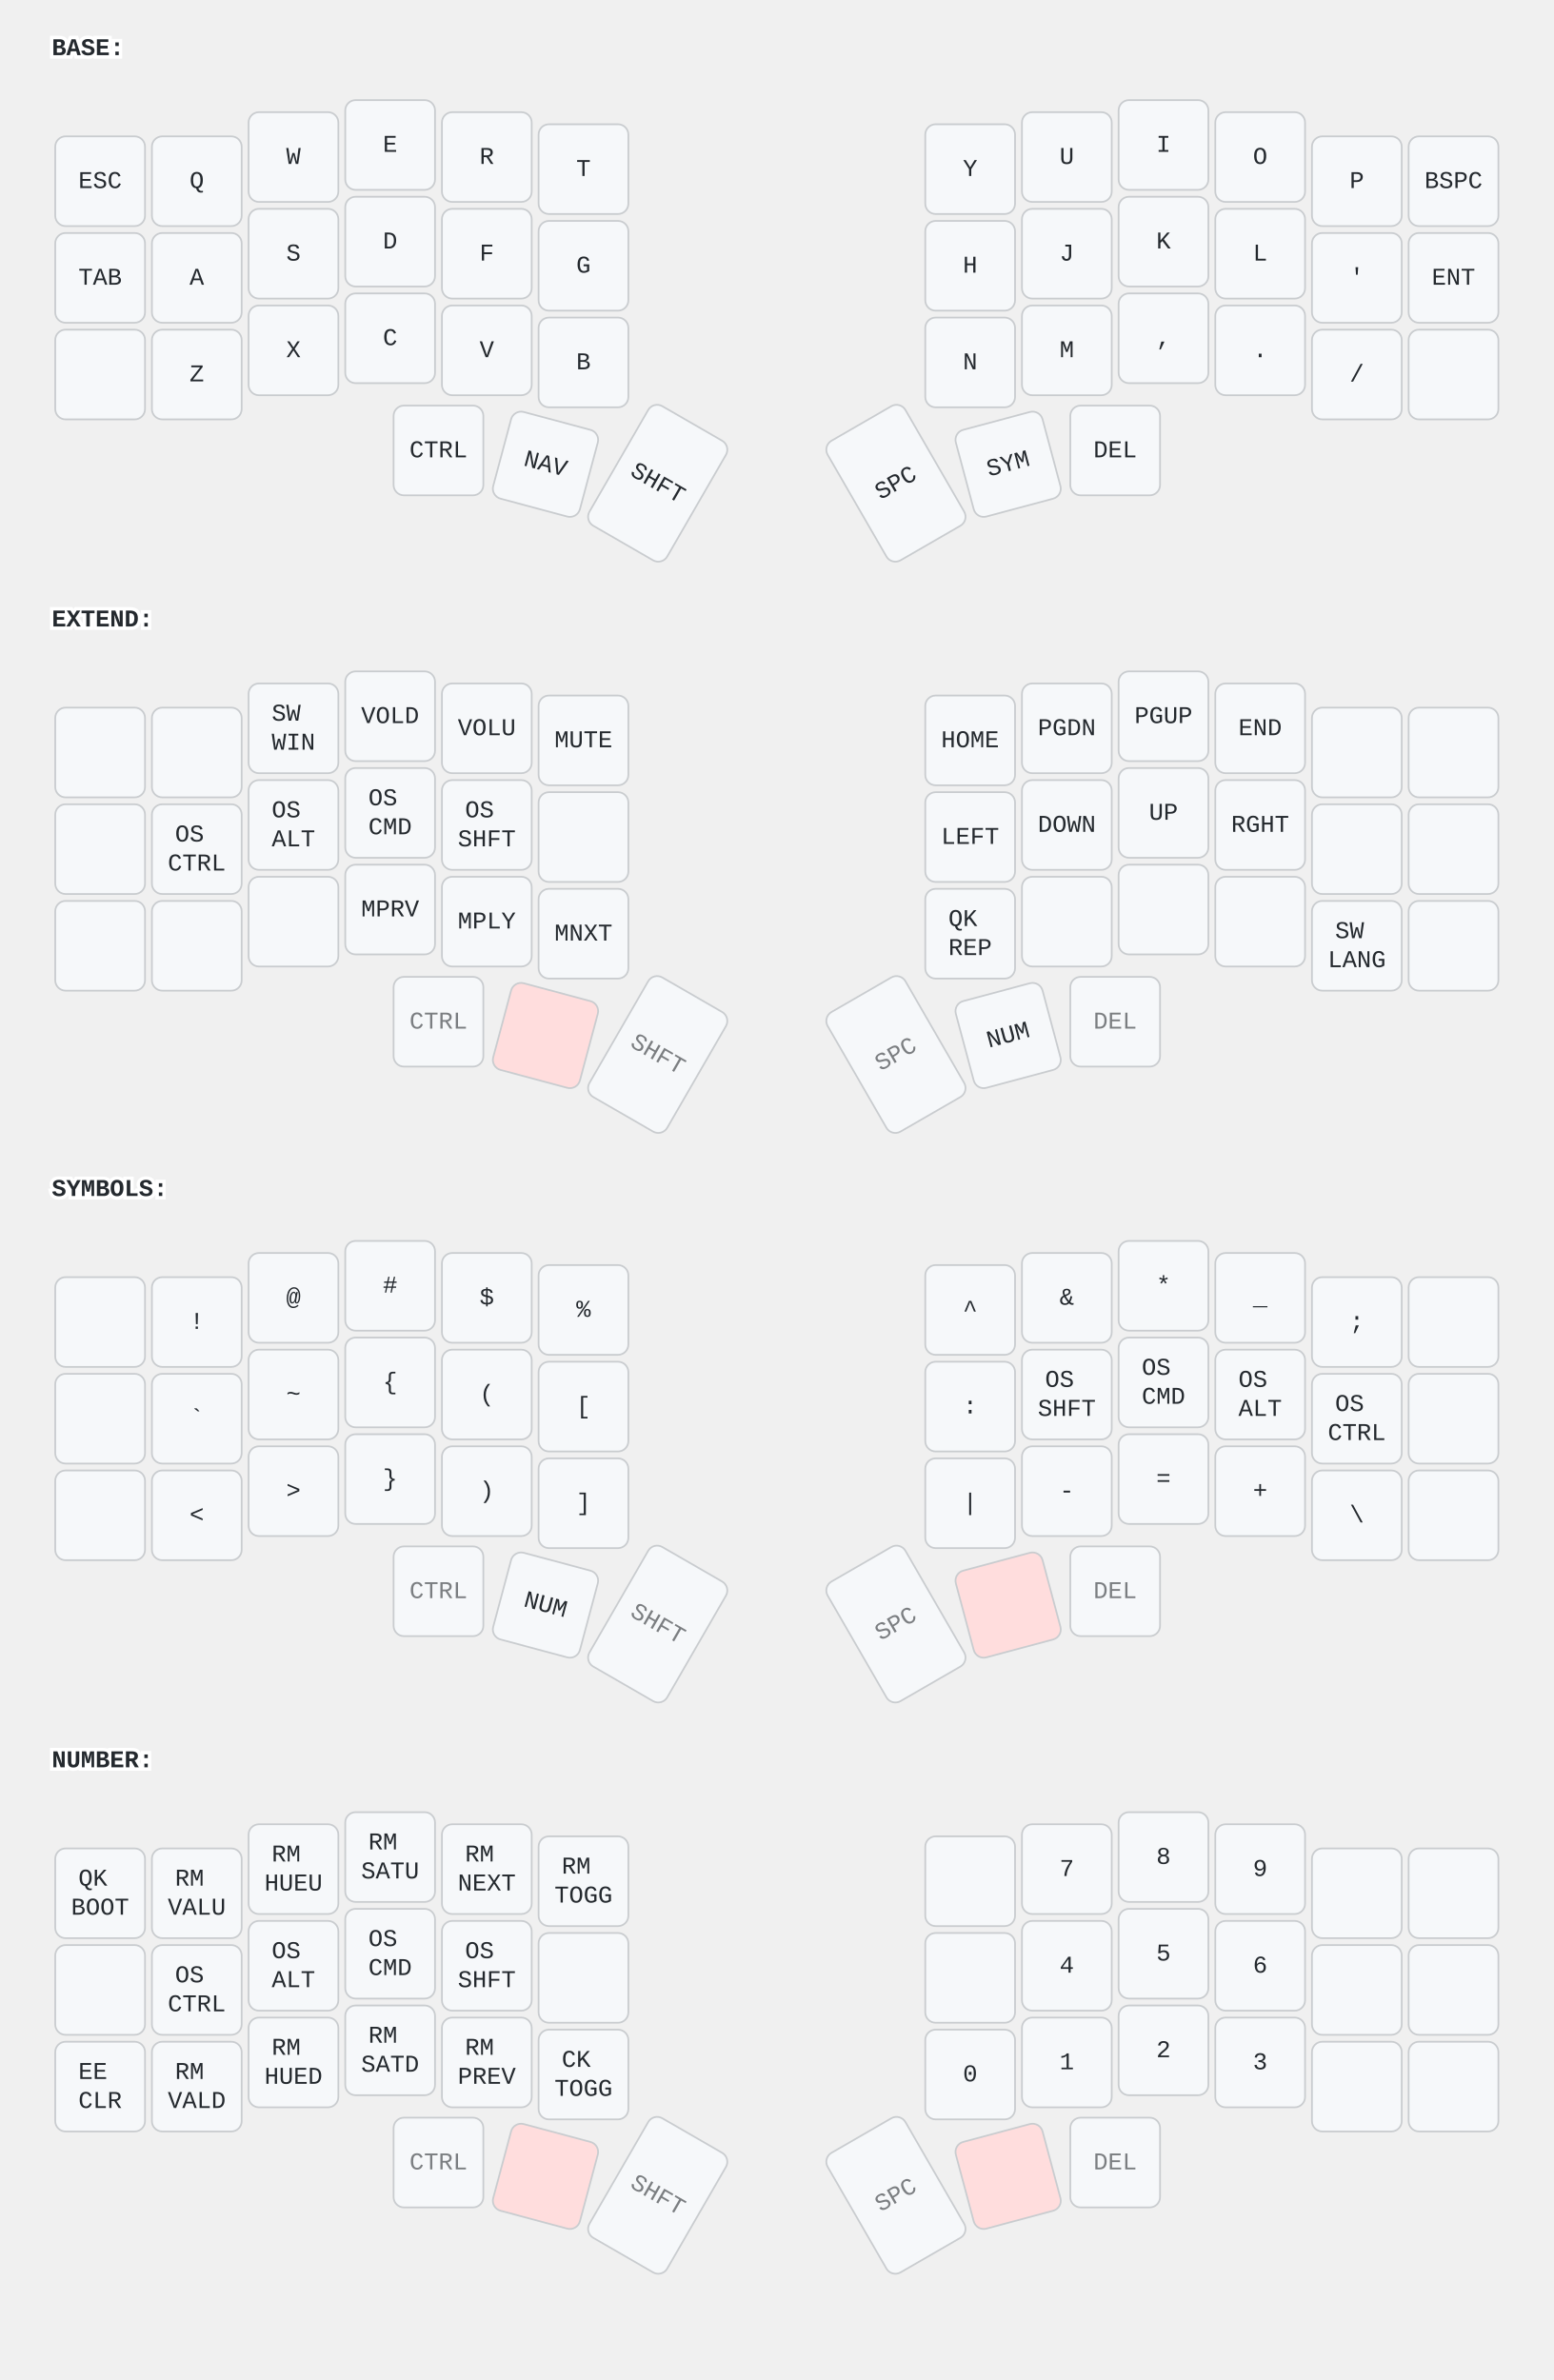
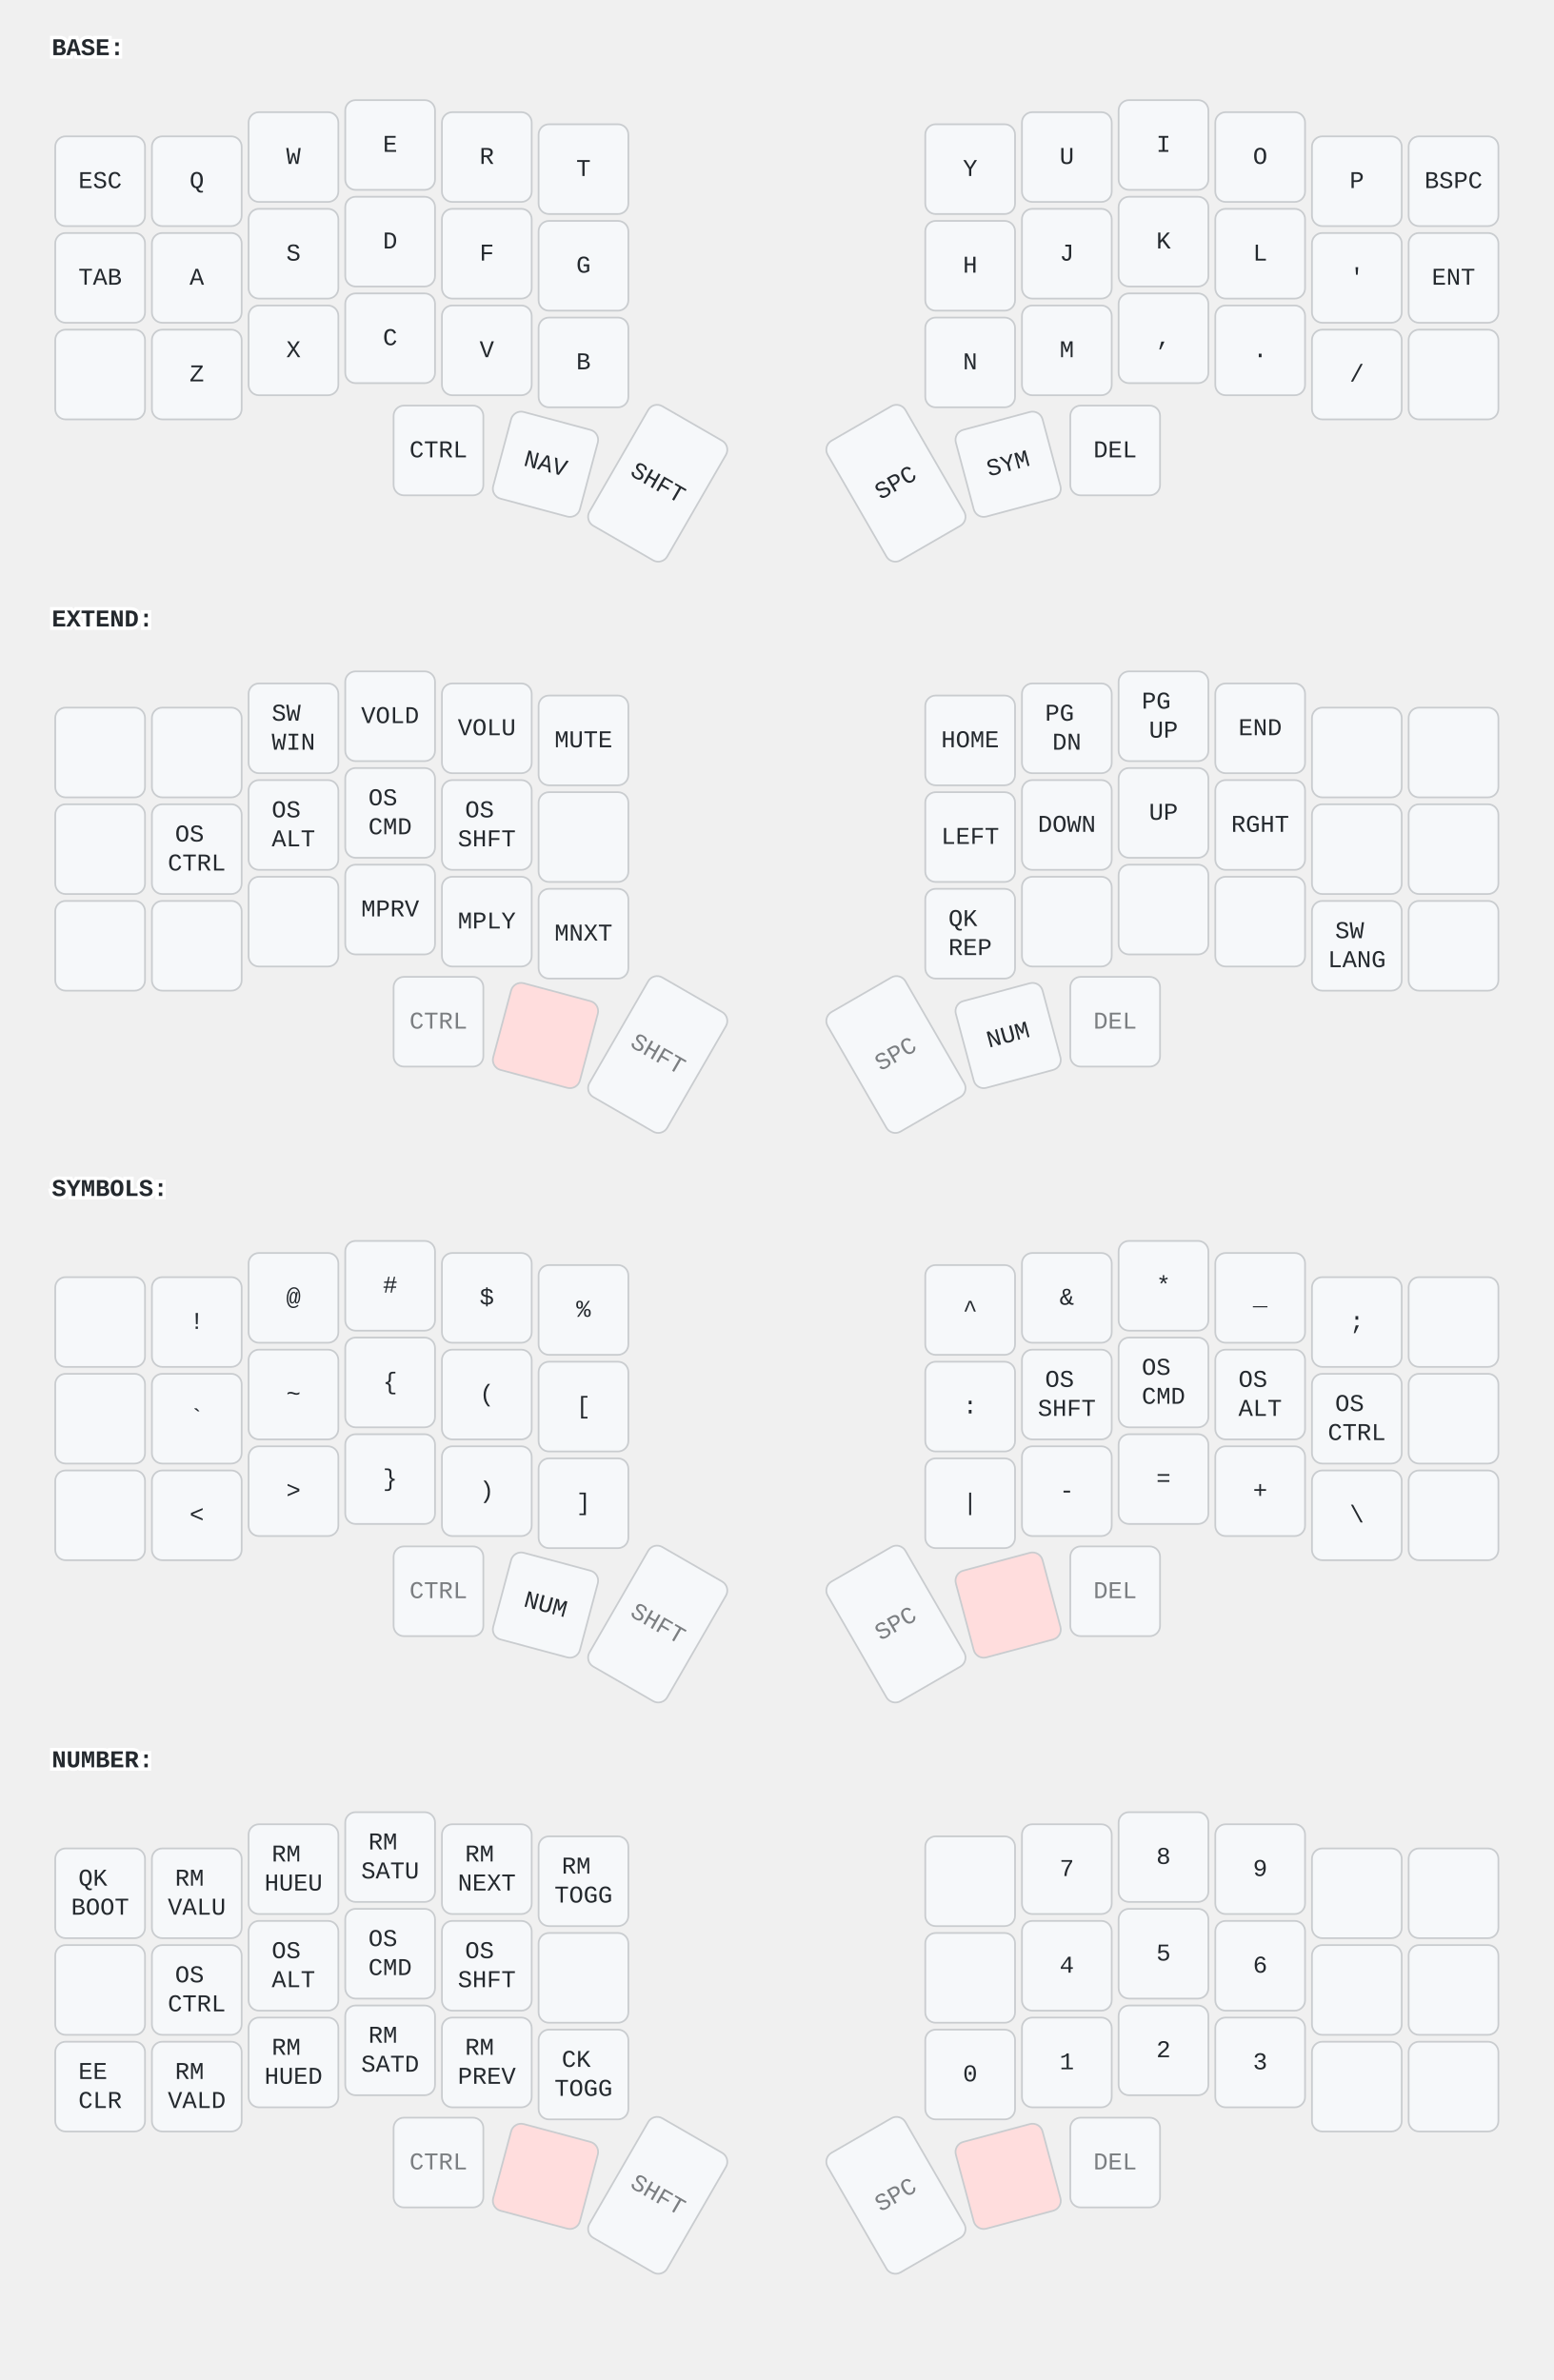
<svg xmlns="http://www.w3.org/2000/svg" width="900" height="1379" viewBox="0 0 900 1379" class="keymap">
  <style>/* inherit to force styles through use tags */
svg path {
    fill: inherit;
}

/* font and background color specifications */
svg.keymap {
    font-family: SFMono-Regular,Consolas,Liberation Mono,Menlo,monospace;
    font-size: 14px;
    font-kerning: normal;
    text-rendering: optimizeLegibility;
    fill: #24292e;
}

/* default key styling */
rect.key {
    fill: #f6f8fa;
}

rect.key, rect.combo {
    stroke: #c9cccf;
    stroke-width: 1;
}

/* default key side styling, only used is draw_key_sides is set */
rect.side {
    filter: brightness(90%);
}

/* color accent for combo boxes */
rect.combo, rect.combo-separate {
    fill: #cdf;
}

/* color accent for held keys */
rect.held, rect.combo.held {
    fill: #fdd;
}

/* color accent for ghost (optional) keys */
rect.ghost, rect.combo.ghost {
    stroke-dasharray: 4, 4;
    stroke-width: 2;
}

text {
    text-anchor: middle;
    dominant-baseline: middle;
}

/* styling for layer labels */
text.label {
    font-weight: bold;
    text-anchor: start;
    stroke: white;
    stroke-width: 4;
    paint-order: stroke;
}

/* styling for optional footer */
text.footer {
    text-anchor: end;
    dominant-baseline: auto;
    stroke: white;
    stroke-width: 4;
    paint-order: stroke;
}

/* styling for combo tap, and key non-tap label text */
text.combo, text.hold, text.shifted, text.left, text.right {
    font-size: 11px;
}

text.hold {
    text-anchor: middle;
    dominant-baseline: auto;
}

text.shifted {
    text-anchor: middle;
    dominant-baseline: hanging;
}

text.left {
    text-anchor: start;
}

text.right {
    text-anchor: end;
}

text.layer-activator {
    text-decoration: underline;
}

/* styling for hold/shifted label text in combo box */
text.combo.hold, text.combo.shifted, text.combo.left, text.combo.right {
    font-size: 8px;
}

/* lighter symbol for transparent keys */
text.trans {
    fill: #7b7e81;
}

/* styling for combo dendrons */
path.combo {
    stroke-width: 1;
    stroke: gray;
    fill: none;
}

/* Start Tabler Icons Cleanup */
/* cannot use height/width with glyphs */
.icon-tabler &gt; path {
    fill: inherit;
    stroke: inherit;
    stroke-width: 2;
}
/* hide tabler's default box */
.icon-tabler &gt; path[stroke="none"][fill="none"] {
    visibility: hidden;
}
/* End Tabler Icons Cleanup */
</style>
  <g transform="translate(30, 0)" class="layer-BASE">
    <text x="0" y="28" class="label" id="BASE">BASE:</text>
    <g transform="translate(0, 56)">
      <g transform="translate(28, 49)" class="key keypos-0">
        <rect rx="6" ry="6" x="-26" y="-26" width="52" height="52" class="key" />
        <text x="0" y="0" class="key tap">ESC</text>
      </g>
      <g transform="translate(84, 49)" class="key keypos-1">
        <rect rx="6" ry="6" x="-26" y="-26" width="52" height="52" class="key" />
        <text x="0" y="0" class="key tap">Q</text>
      </g>
      <g transform="translate(140, 35)" class="key keypos-2">
        <rect rx="6" ry="6" x="-26" y="-26" width="52" height="52" class="key" />
        <text x="0" y="0" class="key tap">W</text>
      </g>
      <g transform="translate(196, 28)" class="key keypos-3">
        <rect rx="6" ry="6" x="-26" y="-26" width="52" height="52" class="key" />
        <text x="0" y="0" class="key tap">E</text>
      </g>
      <g transform="translate(252, 35)" class="key keypos-4">
        <rect rx="6" ry="6" x="-26" y="-26" width="52" height="52" class="key" />
        <text x="0" y="0" class="key tap">R</text>
      </g>
      <g transform="translate(308, 42)" class="key keypos-5">
        <rect rx="6" ry="6" x="-26" y="-26" width="52" height="52" class="key" />
        <text x="0" y="0" class="key tap">T</text>
      </g>
      <g transform="translate(532, 42)" class="key keypos-6">
        <rect rx="6" ry="6" x="-26" y="-26" width="52" height="52" class="key" />
        <text x="0" y="0" class="key tap">Y</text>
      </g>
      <g transform="translate(588, 35)" class="key keypos-7">
        <rect rx="6" ry="6" x="-26" y="-26" width="52" height="52" class="key" />
        <text x="0" y="0" class="key tap">U</text>
      </g>
      <g transform="translate(644, 28)" class="key keypos-8">
        <rect rx="6" ry="6" x="-26" y="-26" width="52" height="52" class="key" />
        <text x="0" y="0" class="key tap">I</text>
      </g>
      <g transform="translate(700, 35)" class="key keypos-9">
        <rect rx="6" ry="6" x="-26" y="-26" width="52" height="52" class="key" />
        <text x="0" y="0" class="key tap">O</text>
      </g>
      <g transform="translate(756, 49)" class="key keypos-10">
        <rect rx="6" ry="6" x="-26" y="-26" width="52" height="52" class="key" />
        <text x="0" y="0" class="key tap">P</text>
      </g>
      <g transform="translate(812, 49)" class="key keypos-11">
        <rect rx="6" ry="6" x="-26" y="-26" width="52" height="52" class="key" />
        <text x="0" y="0" class="key tap">BSPC</text>
      </g>
      <g transform="translate(28, 105)" class="key keypos-12">
        <rect rx="6" ry="6" x="-26" y="-26" width="52" height="52" class="key" />
        <text x="0" y="0" class="key tap">TAB</text>
      </g>
      <g transform="translate(84, 105)" class="key keypos-13">
        <rect rx="6" ry="6" x="-26" y="-26" width="52" height="52" class="key" />
        <text x="0" y="0" class="key tap">A</text>
      </g>
      <g transform="translate(140, 91)" class="key keypos-14">
        <rect rx="6" ry="6" x="-26" y="-26" width="52" height="52" class="key" />
        <text x="0" y="0" class="key tap">S</text>
      </g>
      <g transform="translate(196, 84)" class="key keypos-15">
        <rect rx="6" ry="6" x="-26" y="-26" width="52" height="52" class="key" />
        <text x="0" y="0" class="key tap">D</text>
      </g>
      <g transform="translate(252, 91)" class="key keypos-16">
        <rect rx="6" ry="6" x="-26" y="-26" width="52" height="52" class="key" />
        <text x="0" y="0" class="key tap">F</text>
      </g>
      <g transform="translate(308, 98)" class="key keypos-17">
        <rect rx="6" ry="6" x="-26" y="-26" width="52" height="52" class="key" />
        <text x="0" y="0" class="key tap">G</text>
      </g>
      <g transform="translate(532, 98)" class="key keypos-18">
        <rect rx="6" ry="6" x="-26" y="-26" width="52" height="52" class="key" />
        <text x="0" y="0" class="key tap">H</text>
      </g>
      <g transform="translate(588, 91)" class="key keypos-19">
        <rect rx="6" ry="6" x="-26" y="-26" width="52" height="52" class="key" />
        <text x="0" y="0" class="key tap">J</text>
      </g>
      <g transform="translate(644, 84)" class="key keypos-20">
        <rect rx="6" ry="6" x="-26" y="-26" width="52" height="52" class="key" />
        <text x="0" y="0" class="key tap">K</text>
      </g>
      <g transform="translate(700, 91)" class="key keypos-21">
        <rect rx="6" ry="6" x="-26" y="-26" width="52" height="52" class="key" />
        <text x="0" y="0" class="key tap">L</text>
      </g>
      <g transform="translate(756, 105)" class="key keypos-22">
        <rect rx="6" ry="6" x="-26" y="-26" width="52" height="52" class="key" />
        <text x="0" y="0" class="key tap">'</text>
      </g>
      <g transform="translate(812, 105)" class="key keypos-23">
        <rect rx="6" ry="6" x="-26" y="-26" width="52" height="52" class="key" />
        <text x="0" y="0" class="key tap">ENT</text>
      </g>
      <g transform="translate(28, 161)" class="key keypos-24">
        <rect rx="6" ry="6" x="-26" y="-26" width="52" height="52" class="key" />
      </g>
      <g transform="translate(84, 161)" class="key keypos-25">
        <rect rx="6" ry="6" x="-26" y="-26" width="52" height="52" class="key" />
        <text x="0" y="0" class="key tap">Z</text>
      </g>
      <g transform="translate(140, 147)" class="key keypos-26">
        <rect rx="6" ry="6" x="-26" y="-26" width="52" height="52" class="key" />
        <text x="0" y="0" class="key tap">X</text>
      </g>
      <g transform="translate(196, 140)" class="key keypos-27">
        <rect rx="6" ry="6" x="-26" y="-26" width="52" height="52" class="key" />
        <text x="0" y="0" class="key tap">C</text>
      </g>
      <g transform="translate(252, 147)" class="key keypos-28">
        <rect rx="6" ry="6" x="-26" y="-26" width="52" height="52" class="key" />
        <text x="0" y="0" class="key tap">V</text>
      </g>
      <g transform="translate(308, 154)" class="key keypos-29">
        <rect rx="6" ry="6" x="-26" y="-26" width="52" height="52" class="key" />
        <text x="0" y="0" class="key tap">B</text>
      </g>
      <g transform="translate(532, 154)" class="key keypos-30">
        <rect rx="6" ry="6" x="-26" y="-26" width="52" height="52" class="key" />
        <text x="0" y="0" class="key tap">N</text>
      </g>
      <g transform="translate(588, 147)" class="key keypos-31">
        <rect rx="6" ry="6" x="-26" y="-26" width="52" height="52" class="key" />
        <text x="0" y="0" class="key tap">M</text>
      </g>
      <g transform="translate(644, 140)" class="key keypos-32">
        <rect rx="6" ry="6" x="-26" y="-26" width="52" height="52" class="key" />
        <text x="0" y="0" class="key tap">,</text>
      </g>
      <g transform="translate(700, 147)" class="key keypos-33">
        <rect rx="6" ry="6" x="-26" y="-26" width="52" height="52" class="key" />
        <text x="0" y="0" class="key tap">.</text>
      </g>
      <g transform="translate(756, 161)" class="key keypos-34">
        <rect rx="6" ry="6" x="-26" y="-26" width="52" height="52" class="key" />
        <text x="0" y="0" class="key tap">/</text>
      </g>
      <g transform="translate(812, 161)" class="key keypos-35">
        <rect rx="6" ry="6" x="-26" y="-26" width="52" height="52" class="key" />
      </g>
      <g transform="translate(224, 205)" class="key keypos-36">
        <rect rx="6" ry="6" x="-26" y="-26" width="52" height="52" class="key" />
        <text x="0" y="0" class="key tap">CTRL</text>
      </g>
      <g transform="translate(286, 213) rotate(15.0)" class="key keypos-37">
        <rect rx="6" ry="6" x="-26" y="-26" width="52" height="52" class="key" />
        <text x="0" y="0" class="key tap">NAV</text>
      </g>
      <g transform="translate(351, 224) rotate(30.0)" class="key keypos-38">
        <rect rx="6" ry="6" x="-26" y="-40" width="52" height="80" class="key" />
        <text x="0" y="0" class="key tap">SHFT</text>
      </g>
      <g transform="translate(489, 224) rotate(-30.0)" class="key keypos-39">
        <rect rx="6" ry="6" x="-26" y="-40" width="52" height="80" class="key" />
        <text x="0" y="0" class="key tap">SPC</text>
      </g>
      <g transform="translate(554, 213) rotate(-15.0)" class="key keypos-40">
        <rect rx="6" ry="6" x="-26" y="-26" width="52" height="52" class="key" />
        <text x="0" y="0" class="key tap">SYM</text>
      </g>
      <g transform="translate(616, 205)" class="key keypos-41">
        <rect rx="6" ry="6" x="-26" y="-26" width="52" height="52" class="key" />
        <text x="0" y="0" class="key tap">DEL</text>
      </g>
    </g>
  </g>
  <g transform="translate(30, 331)" class="layer-EXTEND">
    <text x="0" y="28" class="label" id="EXTEND">EXTEND:</text>
    <g transform="translate(0, 56)">
      <g transform="translate(28, 49)" class="key keypos-0">
        <rect rx="6" ry="6" x="-26" y="-26" width="52" height="52" class="key" />
      </g>
      <g transform="translate(84, 49)" class="key keypos-1">
        <rect rx="6" ry="6" x="-26" y="-26" width="52" height="52" class="key" />
      </g>
      <g transform="translate(140, 35)" class="key keypos-2">
        <rect rx="6" ry="6" x="-26" y="-26" width="52" height="52" class="key" />
        <text x="0" y="0" class="key tap">
          <tspan x="0" dy="-0.6em">SW</tspan>
          <tspan x="0" dy="1.2em">WIN</tspan>
        </text>
      </g>
      <g transform="translate(196, 28)" class="key keypos-3">
        <rect rx="6" ry="6" x="-26" y="-26" width="52" height="52" class="key" />
        <text x="0" y="0" class="key tap">VOLD</text>
      </g>
      <g transform="translate(252, 35)" class="key keypos-4">
        <rect rx="6" ry="6" x="-26" y="-26" width="52" height="52" class="key" />
        <text x="0" y="0" class="key tap">VOLU</text>
      </g>
      <g transform="translate(308, 42)" class="key keypos-5">
        <rect rx="6" ry="6" x="-26" y="-26" width="52" height="52" class="key" />
        <text x="0" y="0" class="key tap">MUTE</text>
      </g>
      <g transform="translate(532, 42)" class="key keypos-6">
        <rect rx="6" ry="6" x="-26" y="-26" width="52" height="52" class="key" />
        <text x="0" y="0" class="key tap">HOME</text>
      </g>
      <g transform="translate(588, 35)" class="key keypos-7">
        <rect rx="6" ry="6" x="-26" y="-26" width="52" height="52" class="key" />
-         <text x="0" y="0" class="key tap">PGDN</text>
+         <text x="0" y="0" class="key tap">
+           <tspan x="0" dy="-0.6em">PG</tspan>
+           <tspan x="0" dy="1.2em">DN</tspan>
+         </text>
      </g>
      <g transform="translate(644, 28)" class="key keypos-8">
        <rect rx="6" ry="6" x="-26" y="-26" width="52" height="52" class="key" />
-         <text x="0" y="0" class="key tap">PGUP</text>
+         <text x="0" y="0" class="key tap">
+           <tspan x="0" dy="-0.6em">PG</tspan>
+           <tspan x="0" dy="1.2em">UP</tspan>
+         </text>
      </g>
      <g transform="translate(700, 35)" class="key keypos-9">
        <rect rx="6" ry="6" x="-26" y="-26" width="52" height="52" class="key" />
        <text x="0" y="0" class="key tap">END</text>
      </g>
      <g transform="translate(756, 49)" class="key keypos-10">
        <rect rx="6" ry="6" x="-26" y="-26" width="52" height="52" class="key" />
      </g>
      <g transform="translate(812, 49)" class="key keypos-11">
        <rect rx="6" ry="6" x="-26" y="-26" width="52" height="52" class="key" />
      </g>
      <g transform="translate(28, 105)" class="key keypos-12">
        <rect rx="6" ry="6" x="-26" y="-26" width="52" height="52" class="key" />
      </g>
      <g transform="translate(84, 105)" class="key keypos-13">
        <rect rx="6" ry="6" x="-26" y="-26" width="52" height="52" class="key" />
        <text x="0" y="0" class="key tap">
          <tspan x="0" dy="-0.6em">OS</tspan>
          <tspan x="0" dy="1.2em">CTRL</tspan>
        </text>
      </g>
      <g transform="translate(140, 91)" class="key keypos-14">
        <rect rx="6" ry="6" x="-26" y="-26" width="52" height="52" class="key" />
        <text x="0" y="0" class="key tap">
          <tspan x="0" dy="-0.6em">OS</tspan>
          <tspan x="0" dy="1.2em">ALT</tspan>
        </text>
      </g>
      <g transform="translate(196, 84)" class="key keypos-15">
        <rect rx="6" ry="6" x="-26" y="-26" width="52" height="52" class="key" />
        <text x="0" y="0" class="key tap">
          <tspan x="0" dy="-0.6em">OS</tspan>
          <tspan x="0" dy="1.2em">CMD</tspan>
        </text>
      </g>
      <g transform="translate(252, 91)" class="key keypos-16">
        <rect rx="6" ry="6" x="-26" y="-26" width="52" height="52" class="key" />
        <text x="0" y="0" class="key tap">
          <tspan x="0" dy="-0.6em">OS</tspan>
          <tspan x="0" dy="1.2em">SHFT</tspan>
        </text>
      </g>
      <g transform="translate(308, 98)" class="key keypos-17">
        <rect rx="6" ry="6" x="-26" y="-26" width="52" height="52" class="key" />
      </g>
      <g transform="translate(532, 98)" class="key keypos-18">
        <rect rx="6" ry="6" x="-26" y="-26" width="52" height="52" class="key" />
        <text x="0" y="0" class="key tap">LEFT</text>
      </g>
      <g transform="translate(588, 91)" class="key keypos-19">
        <rect rx="6" ry="6" x="-26" y="-26" width="52" height="52" class="key" />
        <text x="0" y="0" class="key tap">DOWN</text>
      </g>
      <g transform="translate(644, 84)" class="key keypos-20">
        <rect rx="6" ry="6" x="-26" y="-26" width="52" height="52" class="key" />
        <text x="0" y="0" class="key tap">UP</text>
      </g>
      <g transform="translate(700, 91)" class="key keypos-21">
        <rect rx="6" ry="6" x="-26" y="-26" width="52" height="52" class="key" />
        <text x="0" y="0" class="key tap">RGHT</text>
      </g>
      <g transform="translate(756, 105)" class="key keypos-22">
        <rect rx="6" ry="6" x="-26" y="-26" width="52" height="52" class="key" />
      </g>
      <g transform="translate(812, 105)" class="key keypos-23">
        <rect rx="6" ry="6" x="-26" y="-26" width="52" height="52" class="key" />
      </g>
      <g transform="translate(28, 161)" class="key keypos-24">
        <rect rx="6" ry="6" x="-26" y="-26" width="52" height="52" class="key" />
      </g>
      <g transform="translate(84, 161)" class="key keypos-25">
        <rect rx="6" ry="6" x="-26" y="-26" width="52" height="52" class="key" />
      </g>
      <g transform="translate(140, 147)" class="key keypos-26">
        <rect rx="6" ry="6" x="-26" y="-26" width="52" height="52" class="key" />
      </g>
      <g transform="translate(196, 140)" class="key keypos-27">
        <rect rx="6" ry="6" x="-26" y="-26" width="52" height="52" class="key" />
        <text x="0" y="0" class="key tap">MPRV</text>
      </g>
      <g transform="translate(252, 147)" class="key keypos-28">
        <rect rx="6" ry="6" x="-26" y="-26" width="52" height="52" class="key" />
        <text x="0" y="0" class="key tap">MPLY</text>
      </g>
      <g transform="translate(308, 154)" class="key keypos-29">
        <rect rx="6" ry="6" x="-26" y="-26" width="52" height="52" class="key" />
        <text x="0" y="0" class="key tap">MNXT</text>
      </g>
      <g transform="translate(532, 154)" class="key keypos-30">
        <rect rx="6" ry="6" x="-26" y="-26" width="52" height="52" class="key" />
        <text x="0" y="0" class="key tap">
          <tspan x="0" dy="-0.6em">QK</tspan>
          <tspan x="0" dy="1.2em">REP</tspan>
        </text>
      </g>
      <g transform="translate(588, 147)" class="key keypos-31">
        <rect rx="6" ry="6" x="-26" y="-26" width="52" height="52" class="key" />
      </g>
      <g transform="translate(644, 140)" class="key keypos-32">
        <rect rx="6" ry="6" x="-26" y="-26" width="52" height="52" class="key" />
      </g>
      <g transform="translate(700, 147)" class="key keypos-33">
        <rect rx="6" ry="6" x="-26" y="-26" width="52" height="52" class="key" />
      </g>
      <g transform="translate(756, 161)" class="key keypos-34">
        <rect rx="6" ry="6" x="-26" y="-26" width="52" height="52" class="key" />
        <text x="0" y="0" class="key tap">
          <tspan x="0" dy="-0.6em">SW</tspan>
          <tspan x="0" dy="1.2em">LANG</tspan>
        </text>
      </g>
      <g transform="translate(812, 161)" class="key keypos-35">
        <rect rx="6" ry="6" x="-26" y="-26" width="52" height="52" class="key" />
      </g>
      <g transform="translate(224, 205)" class="key trans keypos-36">
        <rect rx="6" ry="6" x="-26" y="-26" width="52" height="52" class="key trans" />
        <text x="0" y="0" class="key trans tap">CTRL</text>
      </g>
      <g transform="translate(286, 213) rotate(15.0)" class="key held keypos-37">
        <rect rx="6" ry="6" x="-26" y="-26" width="52" height="52" class="key held" />
      </g>
      <g transform="translate(351, 224) rotate(30.0)" class="key trans keypos-38">
        <rect rx="6" ry="6" x="-26" y="-40" width="52" height="80" class="key trans" />
        <text x="0" y="0" class="key trans tap">SHFT</text>
      </g>
      <g transform="translate(489, 224) rotate(-30.0)" class="key trans keypos-39">
        <rect rx="6" ry="6" x="-26" y="-40" width="52" height="80" class="key trans" />
        <text x="0" y="0" class="key trans tap">SPC</text>
      </g>
      <g transform="translate(554, 213) rotate(-15.0)" class="key keypos-40">
        <rect rx="6" ry="6" x="-26" y="-26" width="52" height="52" class="key" />
        <text x="0" y="0" class="key tap">NUM</text>
      </g>
      <g transform="translate(616, 205)" class="key trans keypos-41">
        <rect rx="6" ry="6" x="-26" y="-26" width="52" height="52" class="key trans" />
        <text x="0" y="0" class="key trans tap">DEL</text>
      </g>
    </g>
  </g>
  <g transform="translate(30, 661)" class="layer-SYMBOLS">
    <text x="0" y="28" class="label" id="SYMBOLS">SYMBOLS:</text>
    <g transform="translate(0, 56)">
      <g transform="translate(28, 49)" class="key keypos-0">
        <rect rx="6" ry="6" x="-26" y="-26" width="52" height="52" class="key" />
      </g>
      <g transform="translate(84, 49)" class="key keypos-1">
        <rect rx="6" ry="6" x="-26" y="-26" width="52" height="52" class="key" />
        <text x="0" y="0" class="key tap">!</text>
      </g>
      <g transform="translate(140, 35)" class="key keypos-2">
        <rect rx="6" ry="6" x="-26" y="-26" width="52" height="52" class="key" />
        <text x="0" y="0" class="key tap">@</text>
      </g>
      <g transform="translate(196, 28)" class="key keypos-3">
        <rect rx="6" ry="6" x="-26" y="-26" width="52" height="52" class="key" />
        <text x="0" y="0" class="key tap">#</text>
      </g>
      <g transform="translate(252, 35)" class="key keypos-4">
        <rect rx="6" ry="6" x="-26" y="-26" width="52" height="52" class="key" />
        <text x="0" y="0" class="key tap">$</text>
      </g>
      <g transform="translate(308, 42)" class="key keypos-5">
        <rect rx="6" ry="6" x="-26" y="-26" width="52" height="52" class="key" />
        <text x="0" y="0" class="key tap">%</text>
      </g>
      <g transform="translate(532, 42)" class="key keypos-6">
        <rect rx="6" ry="6" x="-26" y="-26" width="52" height="52" class="key" />
        <text x="0" y="0" class="key tap">^</text>
      </g>
      <g transform="translate(588, 35)" class="key keypos-7">
        <rect rx="6" ry="6" x="-26" y="-26" width="52" height="52" class="key" />
        <text x="0" y="0" class="key tap">&amp;</text>
      </g>
      <g transform="translate(644, 28)" class="key keypos-8">
        <rect rx="6" ry="6" x="-26" y="-26" width="52" height="52" class="key" />
        <text x="0" y="0" class="key tap">*</text>
      </g>
      <g transform="translate(700, 35)" class="key keypos-9">
        <rect rx="6" ry="6" x="-26" y="-26" width="52" height="52" class="key" />
        <text x="0" y="0" class="key tap">_</text>
      </g>
      <g transform="translate(756, 49)" class="key keypos-10">
        <rect rx="6" ry="6" x="-26" y="-26" width="52" height="52" class="key" />
        <text x="0" y="0" class="key tap">;</text>
      </g>
      <g transform="translate(812, 49)" class="key keypos-11">
        <rect rx="6" ry="6" x="-26" y="-26" width="52" height="52" class="key" />
      </g>
      <g transform="translate(28, 105)" class="key keypos-12">
        <rect rx="6" ry="6" x="-26" y="-26" width="52" height="52" class="key" />
      </g>
      <g transform="translate(84, 105)" class="key keypos-13">
        <rect rx="6" ry="6" x="-26" y="-26" width="52" height="52" class="key" />
        <text x="0" y="0" class="key tap">`</text>
      </g>
      <g transform="translate(140, 91)" class="key keypos-14">
        <rect rx="6" ry="6" x="-26" y="-26" width="52" height="52" class="key" />
        <text x="0" y="0" class="key tap">~</text>
      </g>
      <g transform="translate(196, 84)" class="key keypos-15">
        <rect rx="6" ry="6" x="-26" y="-26" width="52" height="52" class="key" />
        <text x="0" y="0" class="key tap">{</text>
      </g>
      <g transform="translate(252, 91)" class="key keypos-16">
        <rect rx="6" ry="6" x="-26" y="-26" width="52" height="52" class="key" />
        <text x="0" y="0" class="key tap">(</text>
      </g>
      <g transform="translate(308, 98)" class="key keypos-17">
        <rect rx="6" ry="6" x="-26" y="-26" width="52" height="52" class="key" />
        <text x="0" y="0" class="key tap">[</text>
      </g>
      <g transform="translate(532, 98)" class="key keypos-18">
        <rect rx="6" ry="6" x="-26" y="-26" width="52" height="52" class="key" />
        <text x="0" y="0" class="key tap">:</text>
      </g>
      <g transform="translate(588, 91)" class="key keypos-19">
        <rect rx="6" ry="6" x="-26" y="-26" width="52" height="52" class="key" />
        <text x="0" y="0" class="key tap">
          <tspan x="0" dy="-0.6em">OS</tspan>
          <tspan x="0" dy="1.2em">SHFT</tspan>
        </text>
      </g>
      <g transform="translate(644, 84)" class="key keypos-20">
        <rect rx="6" ry="6" x="-26" y="-26" width="52" height="52" class="key" />
        <text x="0" y="0" class="key tap">
          <tspan x="0" dy="-0.6em">OS</tspan>
          <tspan x="0" dy="1.2em">CMD</tspan>
        </text>
      </g>
      <g transform="translate(700, 91)" class="key keypos-21">
        <rect rx="6" ry="6" x="-26" y="-26" width="52" height="52" class="key" />
        <text x="0" y="0" class="key tap">
          <tspan x="0" dy="-0.6em">OS</tspan>
          <tspan x="0" dy="1.2em">ALT</tspan>
        </text>
      </g>
      <g transform="translate(756, 105)" class="key keypos-22">
        <rect rx="6" ry="6" x="-26" y="-26" width="52" height="52" class="key" />
        <text x="0" y="0" class="key tap">
          <tspan x="0" dy="-0.6em">OS</tspan>
          <tspan x="0" dy="1.2em">CTRL</tspan>
        </text>
      </g>
      <g transform="translate(812, 105)" class="key keypos-23">
        <rect rx="6" ry="6" x="-26" y="-26" width="52" height="52" class="key" />
      </g>
      <g transform="translate(28, 161)" class="key keypos-24">
        <rect rx="6" ry="6" x="-26" y="-26" width="52" height="52" class="key" />
      </g>
      <g transform="translate(84, 161)" class="key keypos-25">
        <rect rx="6" ry="6" x="-26" y="-26" width="52" height="52" class="key" />
        <text x="0" y="0" class="key tap">&lt;</text>
      </g>
      <g transform="translate(140, 147)" class="key keypos-26">
        <rect rx="6" ry="6" x="-26" y="-26" width="52" height="52" class="key" />
        <text x="0" y="0" class="key tap">&gt;</text>
      </g>
      <g transform="translate(196, 140)" class="key keypos-27">
        <rect rx="6" ry="6" x="-26" y="-26" width="52" height="52" class="key" />
        <text x="0" y="0" class="key tap">}</text>
      </g>
      <g transform="translate(252, 147)" class="key keypos-28">
        <rect rx="6" ry="6" x="-26" y="-26" width="52" height="52" class="key" />
        <text x="0" y="0" class="key tap">)</text>
      </g>
      <g transform="translate(308, 154)" class="key keypos-29">
        <rect rx="6" ry="6" x="-26" y="-26" width="52" height="52" class="key" />
        <text x="0" y="0" class="key tap">]</text>
      </g>
      <g transform="translate(532, 154)" class="key keypos-30">
        <rect rx="6" ry="6" x="-26" y="-26" width="52" height="52" class="key" />
        <text x="0" y="0" class="key tap">|</text>
      </g>
      <g transform="translate(588, 147)" class="key keypos-31">
        <rect rx="6" ry="6" x="-26" y="-26" width="52" height="52" class="key" />
        <text x="0" y="0" class="key tap">-</text>
      </g>
      <g transform="translate(644, 140)" class="key keypos-32">
        <rect rx="6" ry="6" x="-26" y="-26" width="52" height="52" class="key" />
        <text x="0" y="0" class="key tap">=</text>
      </g>
      <g transform="translate(700, 147)" class="key keypos-33">
        <rect rx="6" ry="6" x="-26" y="-26" width="52" height="52" class="key" />
        <text x="0" y="0" class="key tap">+</text>
      </g>
      <g transform="translate(756, 161)" class="key keypos-34">
        <rect rx="6" ry="6" x="-26" y="-26" width="52" height="52" class="key" />
        <text x="0" y="0" class="key tap">\</text>
      </g>
      <g transform="translate(812, 161)" class="key keypos-35">
        <rect rx="6" ry="6" x="-26" y="-26" width="52" height="52" class="key" />
      </g>
      <g transform="translate(224, 205)" class="key trans keypos-36">
        <rect rx="6" ry="6" x="-26" y="-26" width="52" height="52" class="key trans" />
        <text x="0" y="0" class="key trans tap">CTRL</text>
      </g>
      <g transform="translate(286, 213) rotate(15.0)" class="key keypos-37">
        <rect rx="6" ry="6" x="-26" y="-26" width="52" height="52" class="key" />
        <text x="0" y="0" class="key tap">NUM</text>
      </g>
      <g transform="translate(351, 224) rotate(30.0)" class="key trans keypos-38">
        <rect rx="6" ry="6" x="-26" y="-40" width="52" height="80" class="key trans" />
        <text x="0" y="0" class="key trans tap">SHFT</text>
      </g>
      <g transform="translate(489, 224) rotate(-30.0)" class="key trans keypos-39">
        <rect rx="6" ry="6" x="-26" y="-40" width="52" height="80" class="key trans" />
        <text x="0" y="0" class="key trans tap">SPC</text>
      </g>
      <g transform="translate(554, 213) rotate(-15.0)" class="key held keypos-40">
        <rect rx="6" ry="6" x="-26" y="-26" width="52" height="52" class="key held" />
      </g>
      <g transform="translate(616, 205)" class="key trans keypos-41">
        <rect rx="6" ry="6" x="-26" y="-26" width="52" height="52" class="key trans" />
        <text x="0" y="0" class="key trans tap">DEL</text>
      </g>
    </g>
  </g>
  <g transform="translate(30, 992)" class="layer-NUMBER">
    <text x="0" y="28" class="label" id="NUMBER">NUMBER:</text>
    <g transform="translate(0, 56)">
      <g transform="translate(28, 49)" class="key keypos-0">
        <rect rx="6" ry="6" x="-26" y="-26" width="52" height="52" class="key" />
        <text x="0" y="0" class="key tap">
          <tspan x="0" dy="-0.6em">QK</tspan>
          <tspan x="0" dy="1.2em">BOOT</tspan>
        </text>
      </g>
      <g transform="translate(84, 49)" class="key keypos-1">
        <rect rx="6" ry="6" x="-26" y="-26" width="52" height="52" class="key" />
        <text x="0" y="0" class="key tap">
          <tspan x="0" dy="-0.6em">RM</tspan>
          <tspan x="0" dy="1.2em">VALU</tspan>
        </text>
      </g>
      <g transform="translate(140, 35)" class="key keypos-2">
        <rect rx="6" ry="6" x="-26" y="-26" width="52" height="52" class="key" />
        <text x="0" y="0" class="key tap">
          <tspan x="0" dy="-0.6em">RM</tspan>
          <tspan x="0" dy="1.2em">HUEU</tspan>
        </text>
      </g>
      <g transform="translate(196, 28)" class="key keypos-3">
        <rect rx="6" ry="6" x="-26" y="-26" width="52" height="52" class="key" />
        <text x="0" y="0" class="key tap">
          <tspan x="0" dy="-0.6em">RM</tspan>
          <tspan x="0" dy="1.2em">SATU</tspan>
        </text>
      </g>
      <g transform="translate(252, 35)" class="key keypos-4">
        <rect rx="6" ry="6" x="-26" y="-26" width="52" height="52" class="key" />
        <text x="0" y="0" class="key tap">
          <tspan x="0" dy="-0.6em">RM</tspan>
          <tspan x="0" dy="1.2em">NEXT</tspan>
        </text>
      </g>
      <g transform="translate(308, 42)" class="key keypos-5">
        <rect rx="6" ry="6" x="-26" y="-26" width="52" height="52" class="key" />
        <text x="0" y="0" class="key tap">
          <tspan x="0" dy="-0.6em">RM</tspan>
          <tspan x="0" dy="1.2em">TOGG</tspan>
        </text>
      </g>
      <g transform="translate(532, 42)" class="key keypos-6">
        <rect rx="6" ry="6" x="-26" y="-26" width="52" height="52" class="key" />
      </g>
      <g transform="translate(588, 35)" class="key keypos-7">
        <rect rx="6" ry="6" x="-26" y="-26" width="52" height="52" class="key" />
        <text x="0" y="0" class="key tap">7</text>
      </g>
      <g transform="translate(644, 28)" class="key keypos-8">
        <rect rx="6" ry="6" x="-26" y="-26" width="52" height="52" class="key" />
        <text x="0" y="0" class="key tap">8</text>
      </g>
      <g transform="translate(700, 35)" class="key keypos-9">
        <rect rx="6" ry="6" x="-26" y="-26" width="52" height="52" class="key" />
        <text x="0" y="0" class="key tap">9</text>
      </g>
      <g transform="translate(756, 49)" class="key keypos-10">
        <rect rx="6" ry="6" x="-26" y="-26" width="52" height="52" class="key" />
      </g>
      <g transform="translate(812, 49)" class="key keypos-11">
        <rect rx="6" ry="6" x="-26" y="-26" width="52" height="52" class="key" />
      </g>
      <g transform="translate(28, 105)" class="key keypos-12">
        <rect rx="6" ry="6" x="-26" y="-26" width="52" height="52" class="key" />
      </g>
      <g transform="translate(84, 105)" class="key keypos-13">
        <rect rx="6" ry="6" x="-26" y="-26" width="52" height="52" class="key" />
        <text x="0" y="0" class="key tap">
          <tspan x="0" dy="-0.6em">OS</tspan>
          <tspan x="0" dy="1.2em">CTRL</tspan>
        </text>
      </g>
      <g transform="translate(140, 91)" class="key keypos-14">
        <rect rx="6" ry="6" x="-26" y="-26" width="52" height="52" class="key" />
        <text x="0" y="0" class="key tap">
          <tspan x="0" dy="-0.6em">OS</tspan>
          <tspan x="0" dy="1.2em">ALT</tspan>
        </text>
      </g>
      <g transform="translate(196, 84)" class="key keypos-15">
        <rect rx="6" ry="6" x="-26" y="-26" width="52" height="52" class="key" />
        <text x="0" y="0" class="key tap">
          <tspan x="0" dy="-0.6em">OS</tspan>
          <tspan x="0" dy="1.2em">CMD</tspan>
        </text>
      </g>
      <g transform="translate(252, 91)" class="key keypos-16">
        <rect rx="6" ry="6" x="-26" y="-26" width="52" height="52" class="key" />
        <text x="0" y="0" class="key tap">
          <tspan x="0" dy="-0.6em">OS</tspan>
          <tspan x="0" dy="1.2em">SHFT</tspan>
        </text>
      </g>
      <g transform="translate(308, 98)" class="key keypos-17">
        <rect rx="6" ry="6" x="-26" y="-26" width="52" height="52" class="key" />
      </g>
      <g transform="translate(532, 98)" class="key keypos-18">
        <rect rx="6" ry="6" x="-26" y="-26" width="52" height="52" class="key" />
      </g>
      <g transform="translate(588, 91)" class="key keypos-19">
        <rect rx="6" ry="6" x="-26" y="-26" width="52" height="52" class="key" />
        <text x="0" y="0" class="key tap">4</text>
      </g>
      <g transform="translate(644, 84)" class="key keypos-20">
        <rect rx="6" ry="6" x="-26" y="-26" width="52" height="52" class="key" />
        <text x="0" y="0" class="key tap">5</text>
      </g>
      <g transform="translate(700, 91)" class="key keypos-21">
        <rect rx="6" ry="6" x="-26" y="-26" width="52" height="52" class="key" />
        <text x="0" y="0" class="key tap">6</text>
      </g>
      <g transform="translate(756, 105)" class="key keypos-22">
        <rect rx="6" ry="6" x="-26" y="-26" width="52" height="52" class="key" />
      </g>
      <g transform="translate(812, 105)" class="key keypos-23">
        <rect rx="6" ry="6" x="-26" y="-26" width="52" height="52" class="key" />
      </g>
      <g transform="translate(28, 161)" class="key keypos-24">
        <rect rx="6" ry="6" x="-26" y="-26" width="52" height="52" class="key" />
        <text x="0" y="0" class="key tap">
          <tspan x="0" dy="-0.6em">EE</tspan>
          <tspan x="0" dy="1.2em">CLR</tspan>
        </text>
      </g>
      <g transform="translate(84, 161)" class="key keypos-25">
        <rect rx="6" ry="6" x="-26" y="-26" width="52" height="52" class="key" />
        <text x="0" y="0" class="key tap">
          <tspan x="0" dy="-0.6em">RM</tspan>
          <tspan x="0" dy="1.2em">VALD</tspan>
        </text>
      </g>
      <g transform="translate(140, 147)" class="key keypos-26">
        <rect rx="6" ry="6" x="-26" y="-26" width="52" height="52" class="key" />
        <text x="0" y="0" class="key tap">
          <tspan x="0" dy="-0.6em">RM</tspan>
          <tspan x="0" dy="1.2em">HUED</tspan>
        </text>
      </g>
      <g transform="translate(196, 140)" class="key keypos-27">
        <rect rx="6" ry="6" x="-26" y="-26" width="52" height="52" class="key" />
        <text x="0" y="0" class="key tap">
          <tspan x="0" dy="-0.6em">RM</tspan>
          <tspan x="0" dy="1.2em">SATD</tspan>
        </text>
      </g>
      <g transform="translate(252, 147)" class="key keypos-28">
        <rect rx="6" ry="6" x="-26" y="-26" width="52" height="52" class="key" />
        <text x="0" y="0" class="key tap">
          <tspan x="0" dy="-0.6em">RM</tspan>
          <tspan x="0" dy="1.2em">PREV</tspan>
        </text>
      </g>
      <g transform="translate(308, 154)" class="key keypos-29">
        <rect rx="6" ry="6" x="-26" y="-26" width="52" height="52" class="key" />
        <text x="0" y="0" class="key tap">
          <tspan x="0" dy="-0.6em">CK</tspan>
          <tspan x="0" dy="1.2em">TOGG</tspan>
        </text>
      </g>
      <g transform="translate(532, 154)" class="key keypos-30">
        <rect rx="6" ry="6" x="-26" y="-26" width="52" height="52" class="key" />
        <text x="0" y="0" class="key tap">0</text>
      </g>
      <g transform="translate(588, 147)" class="key keypos-31">
        <rect rx="6" ry="6" x="-26" y="-26" width="52" height="52" class="key" />
        <text x="0" y="0" class="key tap">1</text>
      </g>
      <g transform="translate(644, 140)" class="key keypos-32">
        <rect rx="6" ry="6" x="-26" y="-26" width="52" height="52" class="key" />
        <text x="0" y="0" class="key tap">2</text>
      </g>
      <g transform="translate(700, 147)" class="key keypos-33">
        <rect rx="6" ry="6" x="-26" y="-26" width="52" height="52" class="key" />
        <text x="0" y="0" class="key tap">3</text>
      </g>
      <g transform="translate(756, 161)" class="key keypos-34">
        <rect rx="6" ry="6" x="-26" y="-26" width="52" height="52" class="key" />
      </g>
      <g transform="translate(812, 161)" class="key keypos-35">
        <rect rx="6" ry="6" x="-26" y="-26" width="52" height="52" class="key" />
      </g>
      <g transform="translate(224, 205)" class="key trans keypos-36">
        <rect rx="6" ry="6" x="-26" y="-26" width="52" height="52" class="key trans" />
        <text x="0" y="0" class="key trans tap">CTRL</text>
      </g>
      <g transform="translate(286, 213) rotate(15.0)" class="key held keypos-37">
        <rect rx="6" ry="6" x="-26" y="-26" width="52" height="52" class="key held" />
      </g>
      <g transform="translate(351, 224) rotate(30.0)" class="key trans keypos-38">
        <rect rx="6" ry="6" x="-26" y="-40" width="52" height="80" class="key trans" />
        <text x="0" y="0" class="key trans tap">SHFT</text>
      </g>
      <g transform="translate(489, 224) rotate(-30.0)" class="key trans keypos-39">
        <rect rx="6" ry="6" x="-26" y="-40" width="52" height="80" class="key trans" />
        <text x="0" y="0" class="key trans tap">SPC</text>
      </g>
      <g transform="translate(554, 213) rotate(-15.0)" class="key held keypos-40">
        <rect rx="6" ry="6" x="-26" y="-26" width="52" height="52" class="key held" />
      </g>
      <g transform="translate(616, 205)" class="key trans keypos-41">
        <rect rx="6" ry="6" x="-26" y="-26" width="52" height="52" class="key trans" />
        <text x="0" y="0" class="key trans tap">DEL</text>
      </g>
    </g>
  </g>
</svg>
